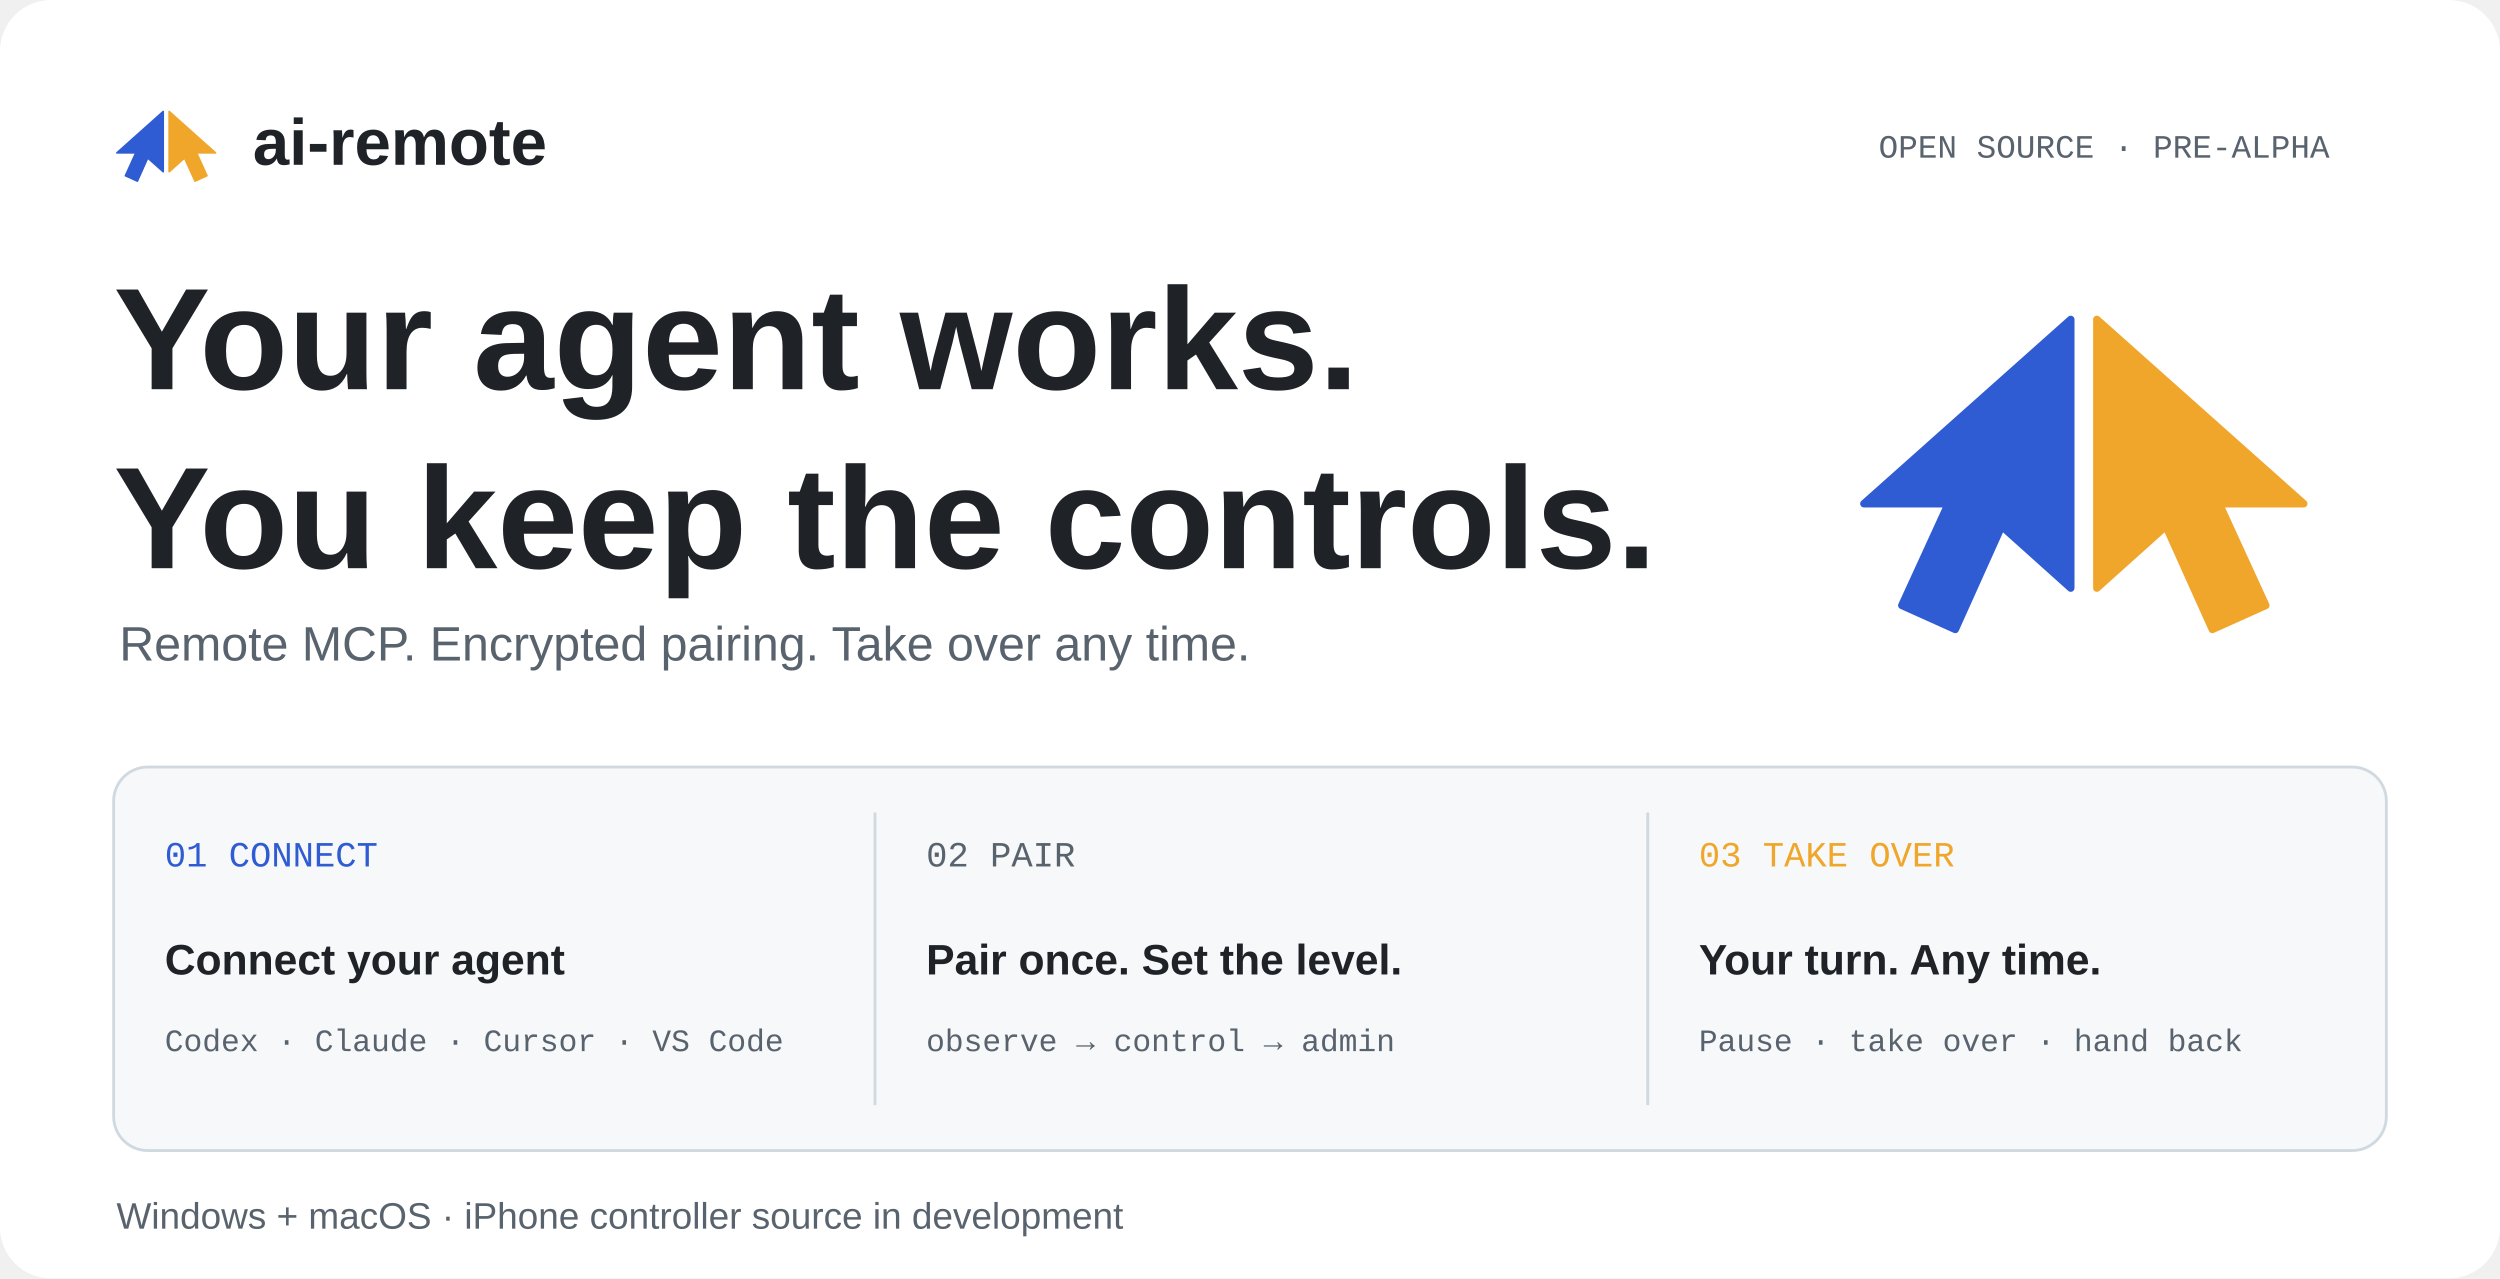
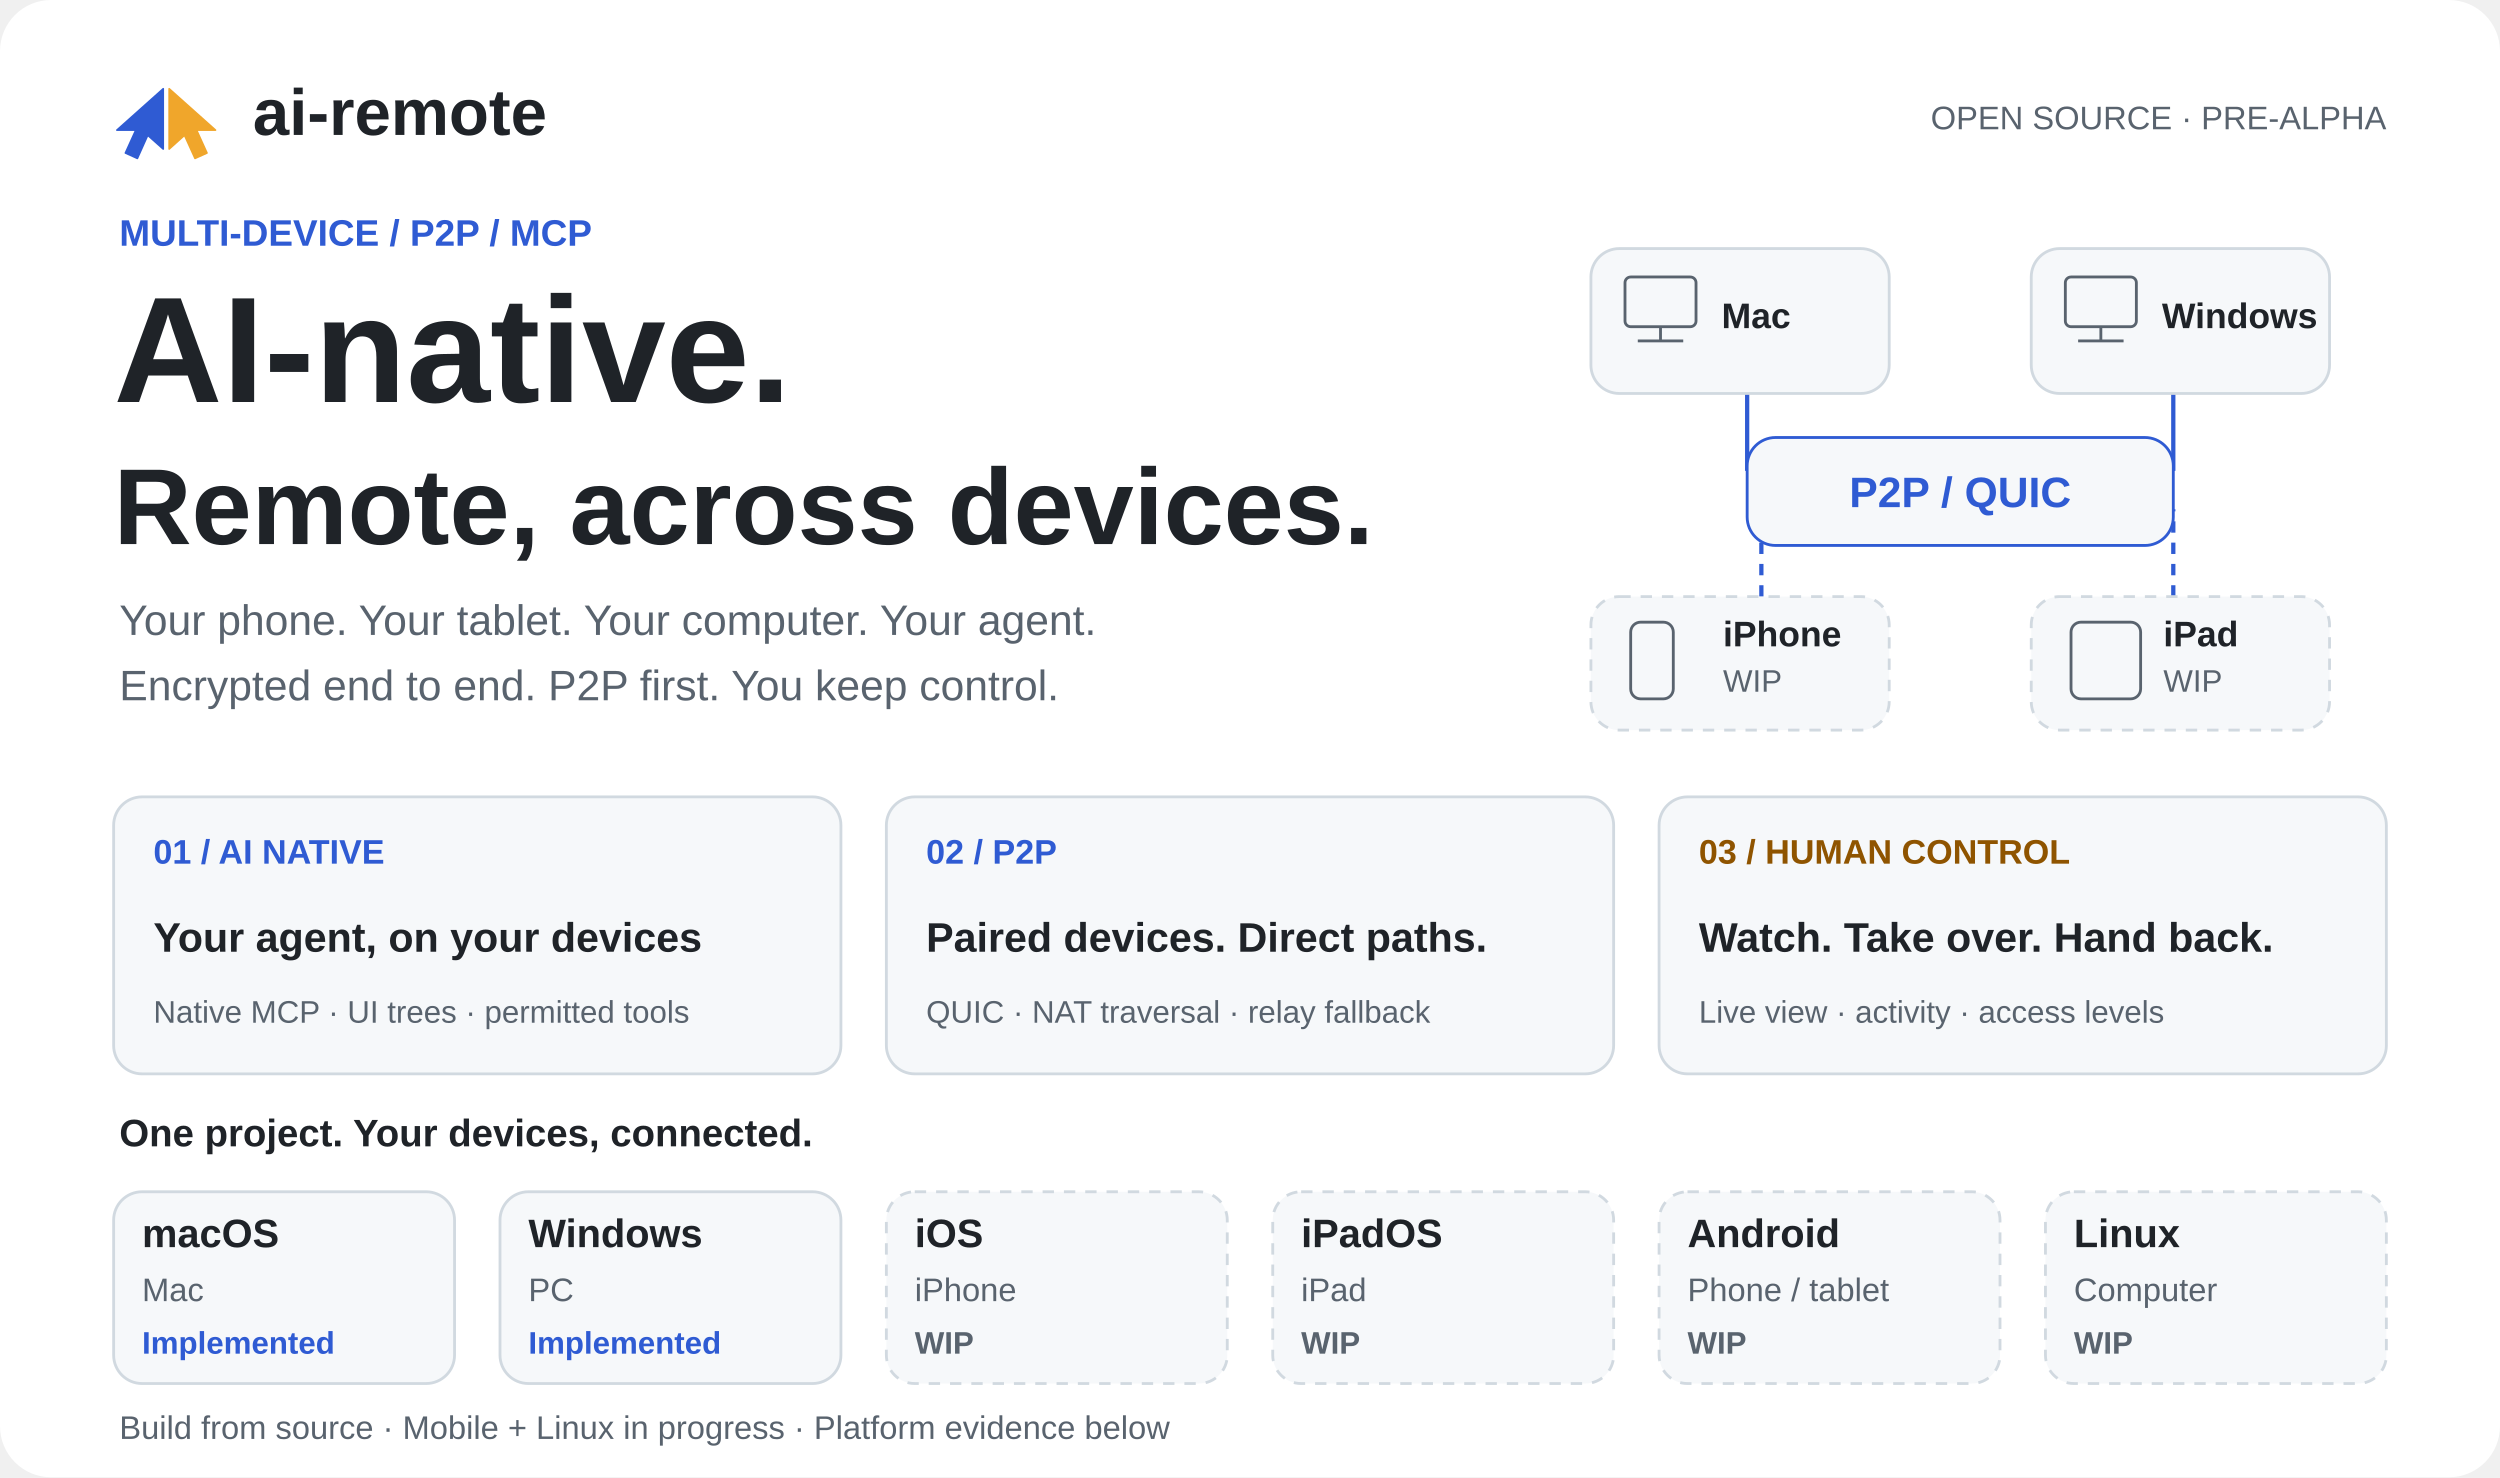
- <svg xmlns="http://www.w3.org/2000/svg" viewBox="0 0 1760 900" width="1760" height="900" role="img">
+ <svg xmlns="http://www.w3.org/2000/svg" viewBox="0 0 1760 1040" width="1760" height="1040" role="img">
  <style>.s{font-family:-apple-system, BlinkMacSystemFont, 'Segoe UI', 'Helvetica Neue', Arial, sans-serif}.m{font-family:ui-monospace, 'SF Mono', Menlo, Consolas, 'Liberation Mono', monospace}.z{font-family:'PingFang SC', 'Microsoft YaHei', 'Noto Sans CJK SC', sans-serif}</style>
-   <rect width="1760" height="900" rx="36" fill="#ffffff" />
-   <polygon points="114.9,78.5 114.9,120.9 104.0,111.2 96.7,127.5 88.3,123.7 95.6,107.6 82.3,107.6" fill="#2F5BD3" stroke="#2F5BD3" stroke-width="1.2" stroke-linejoin="round" />
-   <polygon points="119.1,78.5 119.1,120.9 129.9,111.2 137.3,127.5 145.7,123.7 138.4,107.6 151.7,107.6" fill="#F0A62B" stroke="#F0A62B" stroke-width="1.2" stroke-linejoin="round" />
-   <text class="s" x="178" y="116" font-size="46" font-weight="650" fill="#1F2328">ai-remote</text>
-   <text class="m" x="1640" y="111" font-size="23" text-anchor="end" fill="#59636E">OPEN SOURCE · PRE-ALPHA</text>
-   <text class="s" x="80" y="274" font-size="102" font-weight="700" fill="#1F2328">Your agent works.</text>
-   <text class="s" x="80" y="400" font-size="102" font-weight="700" fill="#1F2328">You keep the controls.</text>
-   <text class="s" x="84" y="465" font-size="34" fill="#59636E">Remote MCP. Encrypted pairing. Take over any time.</text>
-   <polygon points="1457.8,224.9 1457.8,414.0 1409.2,370.4 1376.5,443.1 1338.9,426.2 1371.7,354.6 1312.2,354.6" fill="#2F5BD3" stroke="#2F5BD3" stroke-width="5.3" stroke-linejoin="round" />
-   <polygon points="1476.2,224.9 1476.2,414.0 1524.8,370.4 1557.5,443.1 1595.1,426.2 1562.3,354.6 1621.8,354.6" fill="#F0A62B" stroke="#F0A62B" stroke-width="5.3" stroke-linejoin="round" />
-   <rect x="80" y="540" width="1600" height="270" rx="24" fill="#F6F8FA" stroke="#D1D9E0" stroke-width="2" />
-   <path d="M616 572 V778 M1160 572 V778" stroke="#D1D9E0" stroke-width="2" />
-   <text class="m" x="116" y="610" font-size="25" fill="#2F5BD3">01  CONNECT</text>
-   <text class="s" x="116" y="686" font-size="30" font-weight="600" fill="#1F2328">Connect your agent</text>
-   <text class="m" x="116" y="740" font-size="22" fill="#59636E">Codex · Claude · Cursor · VS Code</text>
-   <text class="m" x="652" y="610" font-size="25" fill="#59636E">02  PAIR</text>
-   <text class="s" x="652" y="686" font-size="30" font-weight="600" fill="#1F2328">Pair once. Set the level.</text>
-   <text class="m" x="652" y="740" font-size="22" fill="#59636E">observe → control → admin</text>
-   <text class="m" x="1196" y="610" font-size="25" fill="#F0A62B">03  TAKE OVER</text>
-   <text class="s" x="1196" y="686" font-size="30" font-weight="600" fill="#1F2328">Your turn. Any time.</text>
-   <text class="m" x="1196" y="740" font-size="22" fill="#59636E">Pause · take over · hand back</text>
-   <text class="s" x="82" y="865" font-size="26" fill="#59636E">Windows + macOS · iPhone controller source in development</text>
+   <rect width="1760" height="1040" rx="36" fill="#ffffff" />
+   <polygon points="114.9,62.5 114.9,104.9 104.0,95.2 96.7,111.5 88.3,107.7 95.6,91.6 82.3,91.6" fill="#2F5BD3" stroke="#2F5BD3" stroke-width="1.2" stroke-linejoin="round" />
+   <polygon points="119.1,62.5 119.1,104.9 129.9,95.2 137.3,111.5 145.7,107.7 138.4,91.6 151.7,91.6" fill="#F0A62B" stroke="#F0A62B" stroke-width="1.2" stroke-linejoin="round" />
+   <text class="s" x="178" y="95" font-size="46" font-weight="650" fill="#1F2328">ai-remote</text>
+   <text class="s" x="1680" y="91" font-size="23" text-anchor="end" fill="#59636E">OPEN SOURCE · PRE-ALPHA</text>
+   <text class="s" x="84" y="173" font-size="26" font-weight="600" fill="#2F5BD3">MULTI-DEVICE / P2P / MCP</text>
+   <text class="s" x="80" y="283" font-size="106" font-weight="700" fill="#1F2328">AI-native.</text>
+   <text class="s" x="80" y="383" font-size="76" font-weight="700" fill="#1F2328">Remote, across devices.</text>
+   <text class="s" x="84" y="447" font-size="30" fill="#59636E">Your phone. Your tablet. Your computer. Your agent.</text>
+   <text class="s" x="84" y="493" font-size="30" fill="#59636E">Encrypted end to end. P2P first. You keep control.</text>
+   <g fill="none" stroke="#2F5BD3" stroke-width="3">
+     <path d="M1230 277 V330 H1378 M1530 277 V330 H1378" />
+     <path d="M1240 420 V360 H1378 M1530 420 V360 H1378" stroke-dasharray="8 7" />
+   </g>
+   <rect x="1120" y="175" width="210" height="102" rx="20" fill="#F6F8FA" stroke="#D1D9E0" stroke-width="2" />
+   <rect x="1144" y="195" width="50" height="35" rx="4" fill="none" stroke="#59636E" stroke-width="2" />
+   <path d="M1169 230 V240 M1153 240 H1185" stroke="#59636E" stroke-width="2" />
+   <text class="s" x="1212" y="231" font-size="25" font-weight="600" fill="#1F2328">Mac</text>
+   <rect x="1430" y="175" width="210" height="102" rx="20" fill="#F6F8FA" stroke="#D1D9E0" stroke-width="2" />
+   <rect x="1454" y="195" width="50" height="35" rx="4" fill="none" stroke="#59636E" stroke-width="2" />
+   <path d="M1479 230 V240 M1463 240 H1495" stroke="#59636E" stroke-width="2" />
+   <text class="s" x="1522" y="231" font-size="25" font-weight="600" fill="#1F2328">Windows</text>
+   <rect x="1230" y="308" width="300" height="76" rx="20" fill="#F6F8FA" stroke="#2F5BD3" stroke-width="2" />
+   <text class="s" x="1380" y="357" font-size="30" font-weight="650" text-anchor="middle" fill="#2F5BD3">P2P / QUIC</text>
+   <rect x="1120" y="420" width="210" height="94" rx="20" fill="#F6F8FA" stroke="#D1D9E0" stroke-width="2" stroke-dasharray="8 7" />
+   <rect x="1148" y="438" width="30" height="54" rx="7" fill="none" stroke="#59636E" stroke-width="2" />
+   <text class="s" x="1213" y="455" font-size="25" font-weight="600" fill="#1F2328">iPhone</text>
+   <text class="s" x="1213" y="487" font-size="22" fill="#59636E">WIP</text>
+   <rect x="1430" y="420" width="210" height="94" rx="20" fill="#F6F8FA" stroke="#D1D9E0" stroke-width="2" stroke-dasharray="8 7" />
+   <rect x="1458" y="438" width="49" height="54" rx="7" fill="none" stroke="#59636E" stroke-width="2" />
+   <text class="s" x="1523" y="455" font-size="25" font-weight="600" fill="#1F2328">iPad</text>
+   <text class="s" x="1523" y="487" font-size="22" fill="#59636E">WIP</text>
+   <rect x="80" y="561" width="512" height="195" rx="20" fill="#F6F8FA" stroke="#D1D9E0" stroke-width="2" />
+   <text class="s" x="108" y="608" font-size="24" font-weight="600" fill="#2F5BD3">01 / AI NATIVE</text>
+   <text class="s" x="108" y="670" font-size="29" font-weight="650" fill="#1F2328">Your agent, on your devices</text>
+   <text class="s" x="108" y="720" font-size="22" fill="#59636E">Native MCP · UI trees · permitted tools</text>
+   <rect x="624" y="561" width="512" height="195" rx="20" fill="#F6F8FA" stroke="#D1D9E0" stroke-width="2" />
+   <text class="s" x="652" y="608" font-size="24" font-weight="600" fill="#2F5BD3">02 / P2P</text>
+   <text class="s" x="652" y="670" font-size="29" font-weight="650" fill="#1F2328">Paired devices. Direct paths.</text>
+   <text class="s" x="652" y="720" font-size="22" fill="#59636E">QUIC · NAT traversal · relay fallback</text>
+   <rect x="1168" y="561" width="512" height="195" rx="20" fill="#F6F8FA" stroke="#D1D9E0" stroke-width="2" />
+   <text class="s" x="1196" y="608" font-size="24" font-weight="600" fill="#8F5400">03 / HUMAN CONTROL</text>
+   <text class="s" x="1196" y="670" font-size="29" font-weight="650" fill="#1F2328">Watch. Take over. Hand back.</text>
+   <text class="s" x="1196" y="720" font-size="22" fill="#59636E">Live view · activity · access levels</text>
+   <text class="s" x="84" y="807" font-size="27" font-weight="600" fill="#1F2328">One project. Your devices, connected.</text>
+   <rect x="80" y="839" width="240" height="135" rx="20" fill="#F6F8FA" stroke="#D1D9E0" stroke-width="2" />
+   <text class="s" x="100" y="878" font-size="28" font-weight="650" fill="#1F2328">macOS</text>
+   <text class="s" x="100" y="916" font-size="23" fill="#59636E">Mac</text>
+   <text class="s" x="100" y="953" font-size="22" font-weight="600" fill="#2F5BD3">Implemented</text>
+   <rect x="352" y="839" width="240" height="135" rx="20" fill="#F6F8FA" stroke="#D1D9E0" stroke-width="2" />
+   <text class="s" x="372" y="878" font-size="28" font-weight="650" fill="#1F2328">Windows</text>
+   <text class="s" x="372" y="916" font-size="23" fill="#59636E">PC</text>
+   <text class="s" x="372" y="953" font-size="22" font-weight="600" fill="#2F5BD3">Implemented</text>
+   <rect x="624" y="839" width="240" height="135" rx="20" fill="#F6F8FA" stroke="#D1D9E0" stroke-width="2" stroke-dasharray="8 7" />
+   <text class="s" x="644" y="878" font-size="28" font-weight="650" fill="#1F2328">iOS</text>
+   <text class="s" x="644" y="916" font-size="23" fill="#59636E">iPhone</text>
+   <text class="s" x="644" y="953" font-size="22" font-weight="600" fill="#59636E">WIP</text>
+   <rect x="896" y="839" width="240" height="135" rx="20" fill="#F6F8FA" stroke="#D1D9E0" stroke-width="2" stroke-dasharray="8 7" />
+   <text class="s" x="916" y="878" font-size="28" font-weight="650" fill="#1F2328">iPadOS</text>
+   <text class="s" x="916" y="916" font-size="23" fill="#59636E">iPad</text>
+   <text class="s" x="916" y="953" font-size="22" font-weight="600" fill="#59636E">WIP</text>
+   <rect x="1168" y="839" width="240" height="135" rx="20" fill="#F6F8FA" stroke="#D1D9E0" stroke-width="2" stroke-dasharray="8 7" />
+   <text class="s" x="1188" y="878" font-size="28" font-weight="650" fill="#1F2328">Android</text>
+   <text class="s" x="1188" y="916" font-size="23" fill="#59636E">Phone / tablet</text>
+   <text class="s" x="1188" y="953" font-size="22" font-weight="600" fill="#59636E">WIP</text>
+   <rect x="1440" y="839" width="240" height="135" rx="20" fill="#F6F8FA" stroke="#D1D9E0" stroke-width="2" stroke-dasharray="8 7" />
+   <text class="s" x="1460" y="878" font-size="28" font-weight="650" fill="#1F2328">Linux</text>
+   <text class="s" x="1460" y="916" font-size="23" fill="#59636E">Computer</text>
+   <text class="s" x="1460" y="953" font-size="22" font-weight="600" fill="#59636E">WIP</text>
+   <text class="s" x="84" y="1013" font-size="23" fill="#59636E">Build from source · Mobile + Linux in progress · Platform evidence below</text>
</svg>
